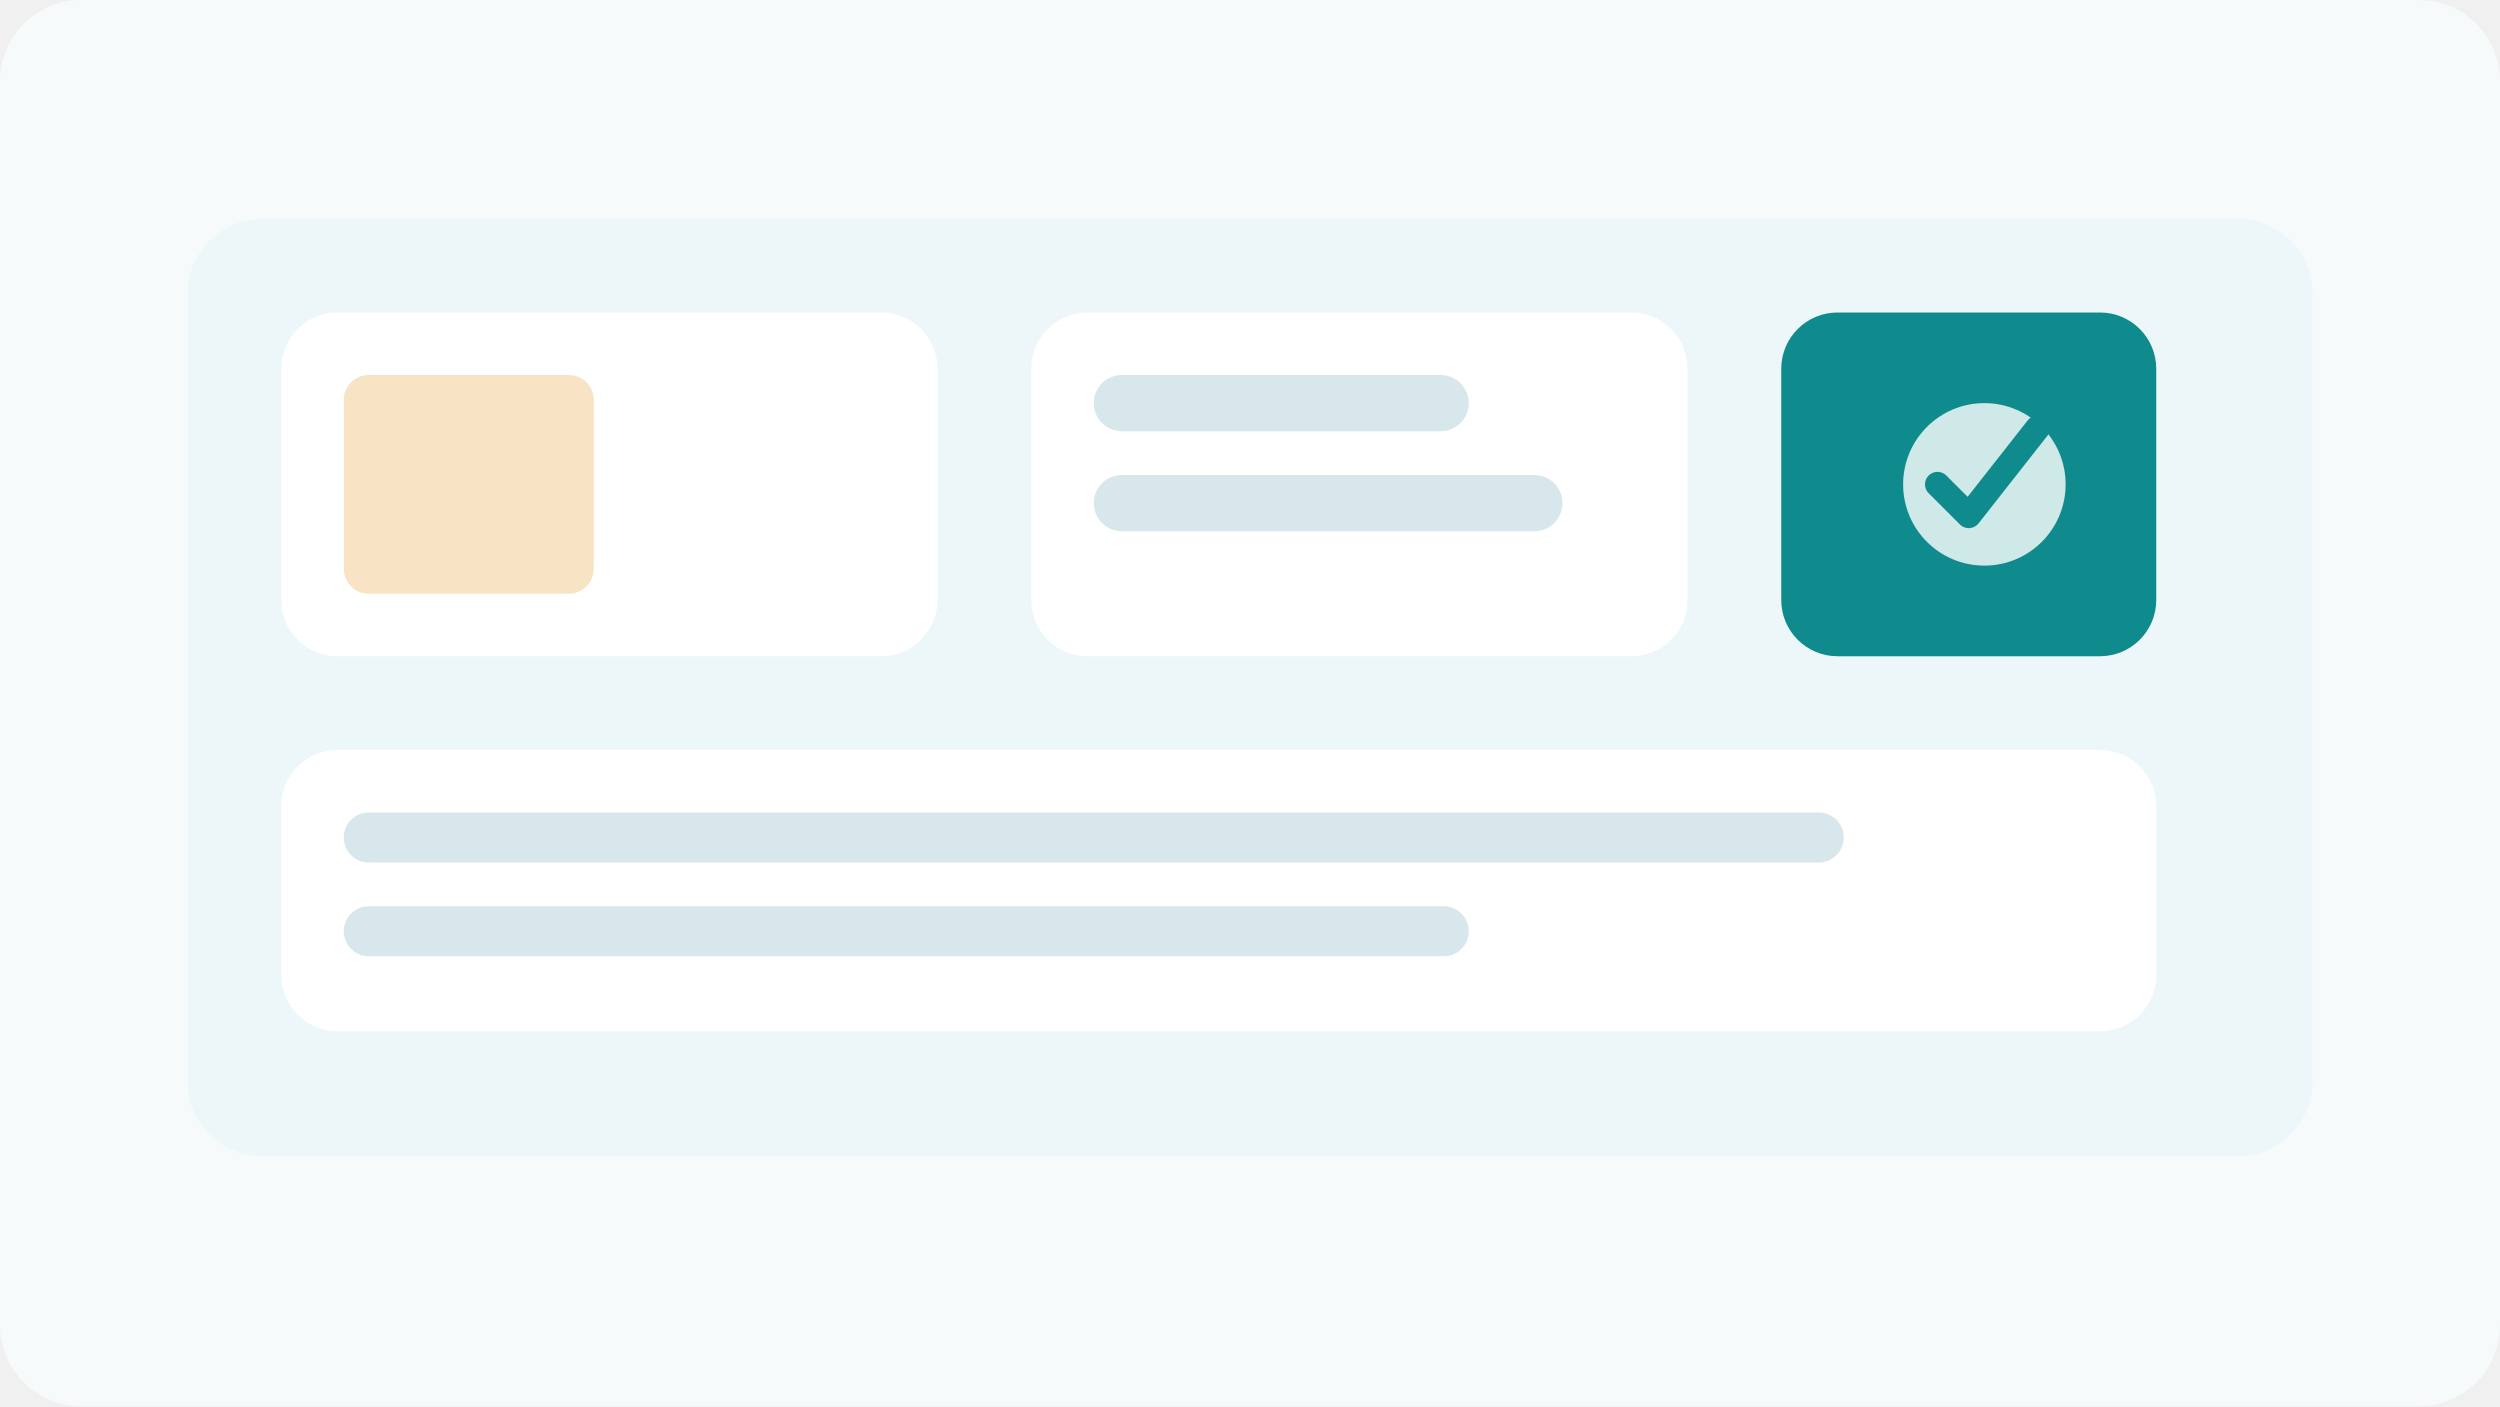
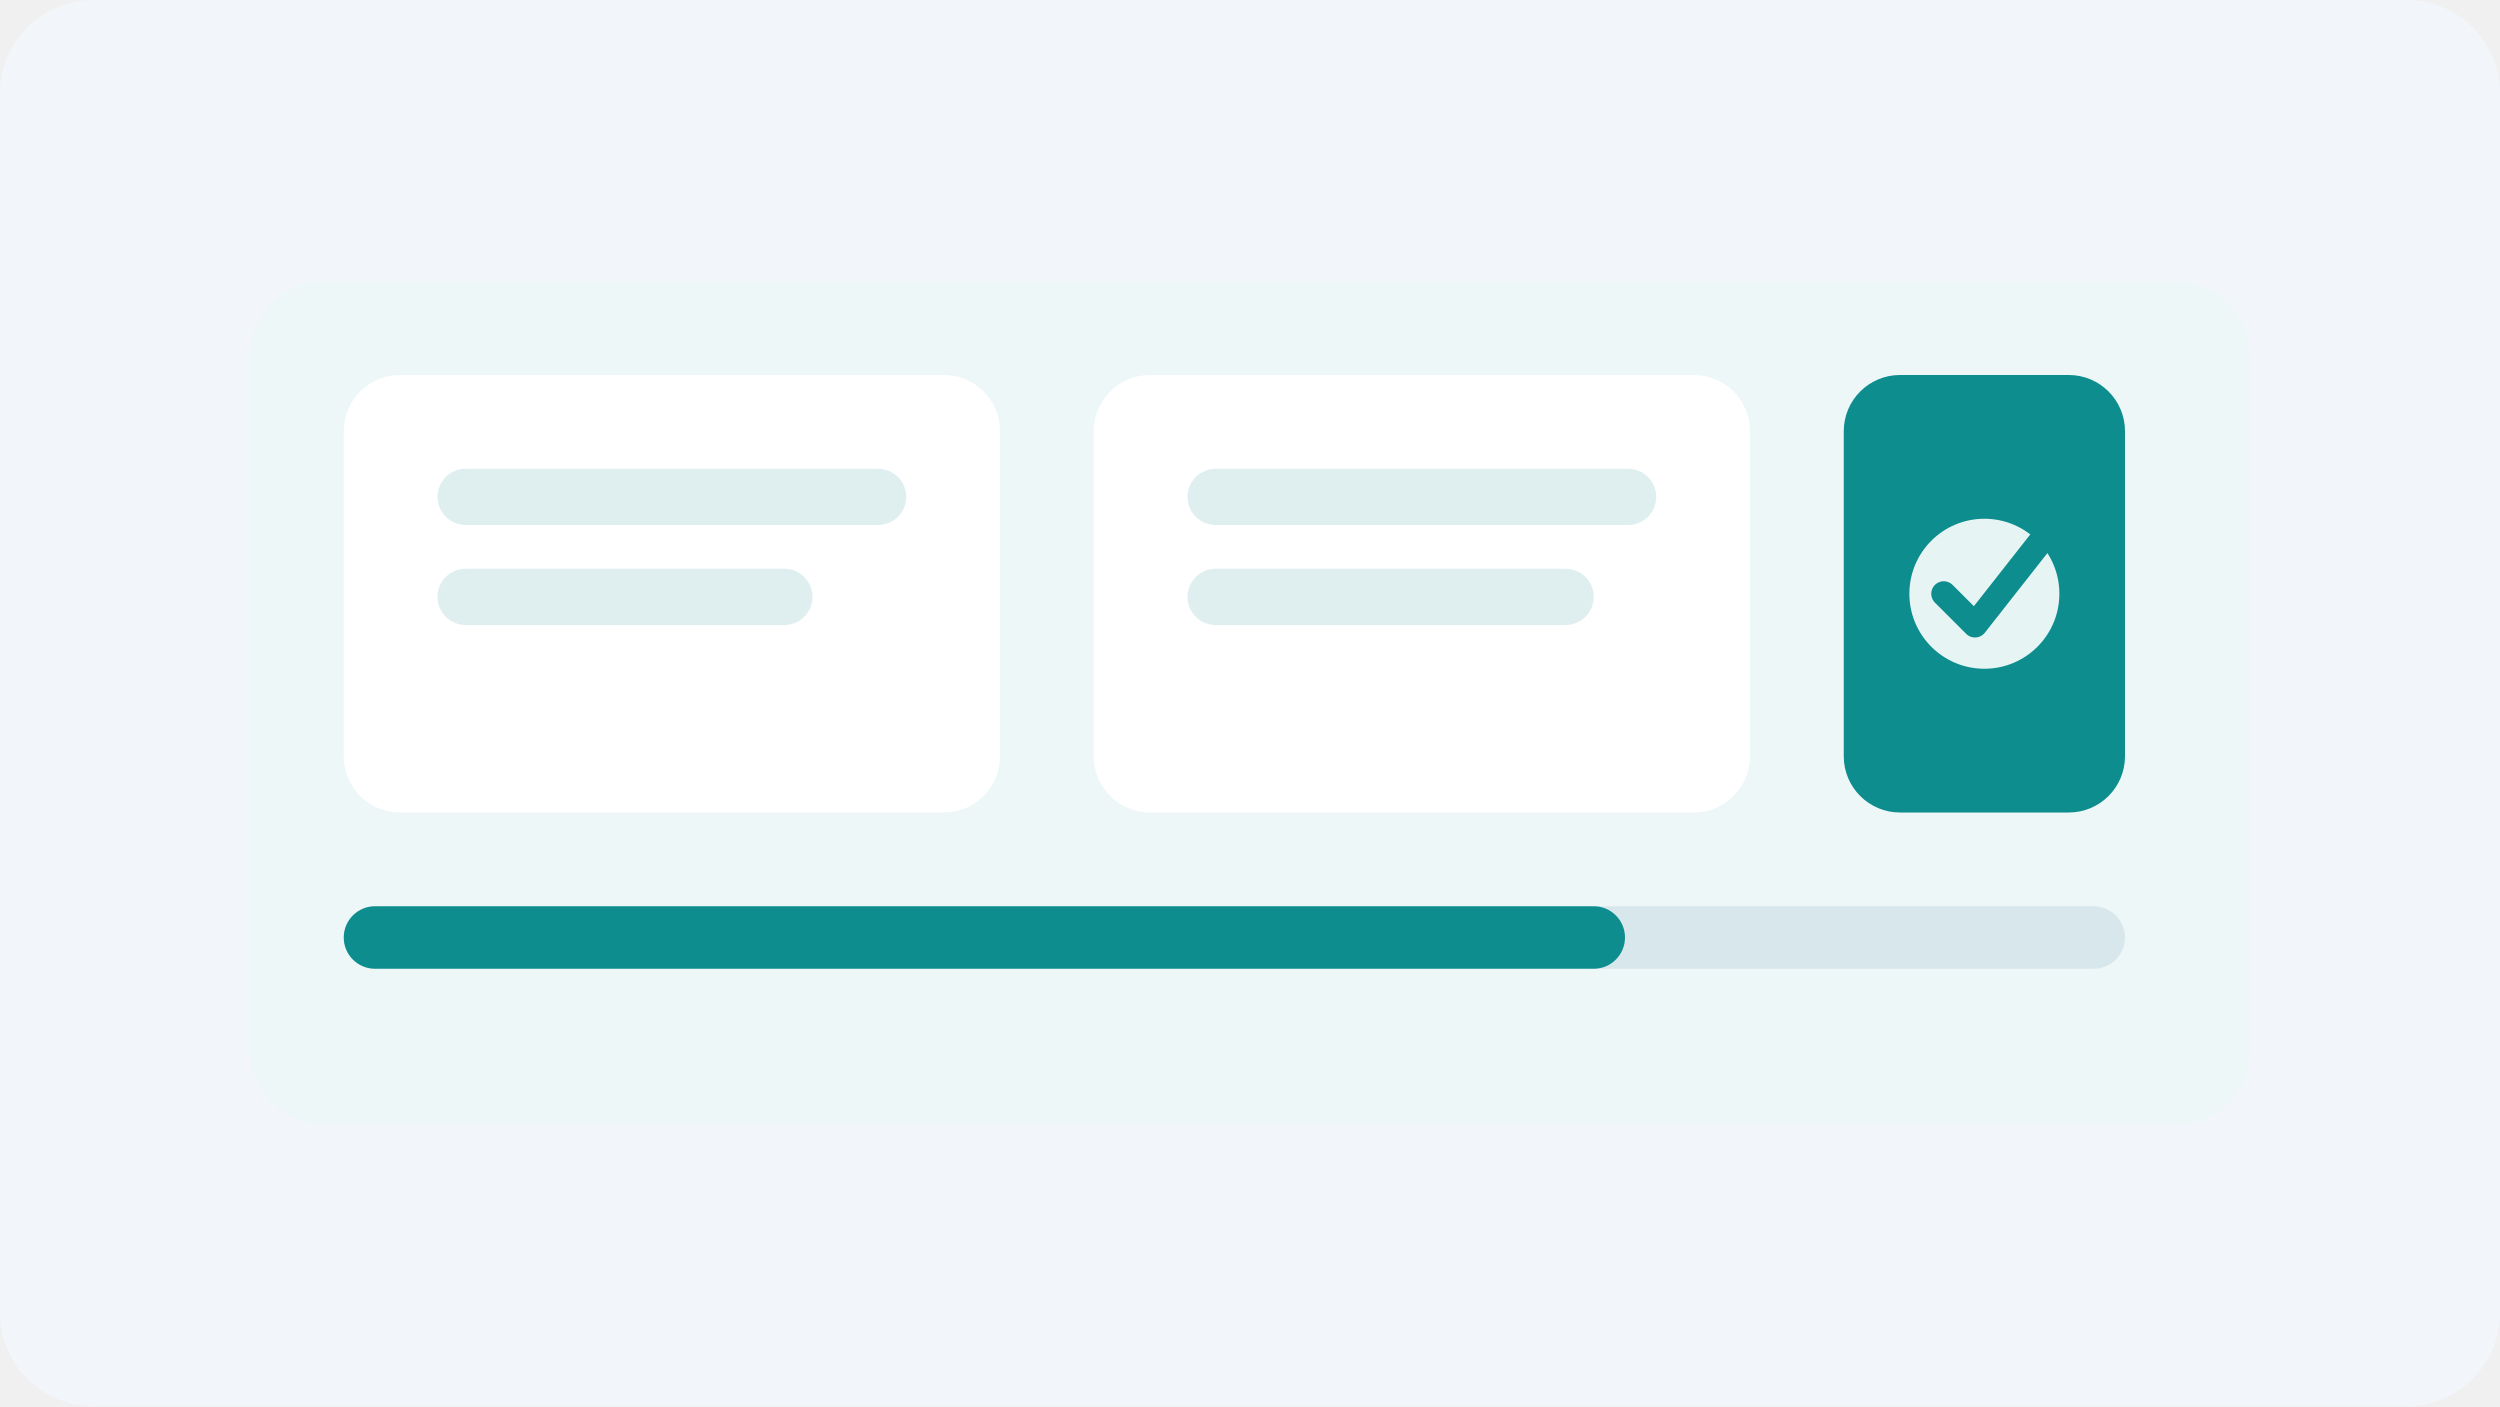
<svg xmlns="http://www.w3.org/2000/svg" viewBox="0 0 800 450" role="img" aria-labelledby="title desc">
-   <rect width="800" height="450" rx="26" fill="#f6fafb" />
-   <rect x="60" y="70" width="680" height="300" rx="24" fill="#edf7f9" />
-   <rect x="90" y="100" width="210" height="110" rx="18" fill="#ffffff" />
-   <rect x="330" y="100" width="210" height="110" rx="18" fill="#ffffff" />
-   <rect x="570" y="100" width="120" height="110" rx="18" fill="#0f8b8d" />
-   <rect x="90" y="240" width="600" height="90" rx="18" fill="#ffffff" />
-   <rect x="110" y="120" width="80" height="70" rx="8" fill="#e9a23b" opacity="0.3" />
-   <rect x="350" y="120" width="120" height="18" rx="9" fill="#d7e7eb" />
-   <rect x="350" y="152" width="150" height="18" rx="9" fill="#d7e7eb" />
-   <rect x="110" y="260" width="480" height="16" rx="8" fill="#d7e7eb" />
-   <rect x="110" y="290" width="360" height="16" rx="8" fill="#d7e7eb" />
-   <circle cx="635" cy="155" r="26" fill="#ffffff" opacity="0.8" />
-   <path d="M620 155l10 10 22-28" stroke="#0f8b8d" stroke-width="8" stroke-linecap="round" stroke-linejoin="round" fill="none" />
+   <rect width="800" height="450" rx="30" fill="#f2f6fb" />
+   <rect x="80" y="90" width="640" height="270" rx="24" fill="#edf7f8" />
+   <rect x="110" y="120" width="210" height="140" rx="18" fill="#ffffff" />
+   <rect x="350" y="120" width="210" height="140" rx="18" fill="#ffffff" />
+   <rect x="590" y="120" width="90" height="140" rx="18" fill="#0d8d8e" />
+   <rect x="110" y="290" width="570" height="20" rx="10" fill="#d8e7ec" />
+   <rect x="110" y="290" width="410" height="20" rx="10" fill="#0d8d8e" />
+   <rect x="140" y="150" width="150" height="18" rx="9" fill="#dfeff0" />
+   <rect x="140" y="182" width="120" height="18" rx="9" fill="#dfeff0" />
+   <rect x="380" y="150" width="150" height="18" rx="9" fill="#dfeff0" />
+   <rect x="380" y="182" width="130" height="18" rx="9" fill="#dfeff0" />
+   <circle cx="635" cy="190" r="24" fill="#ffffff" opacity="0.9" />
+   <path d="M622 190l10 10 22-28" stroke="#0d8d8e" stroke-width="8" stroke-linecap="round" stroke-linejoin="round" fill="none" />
</svg>
